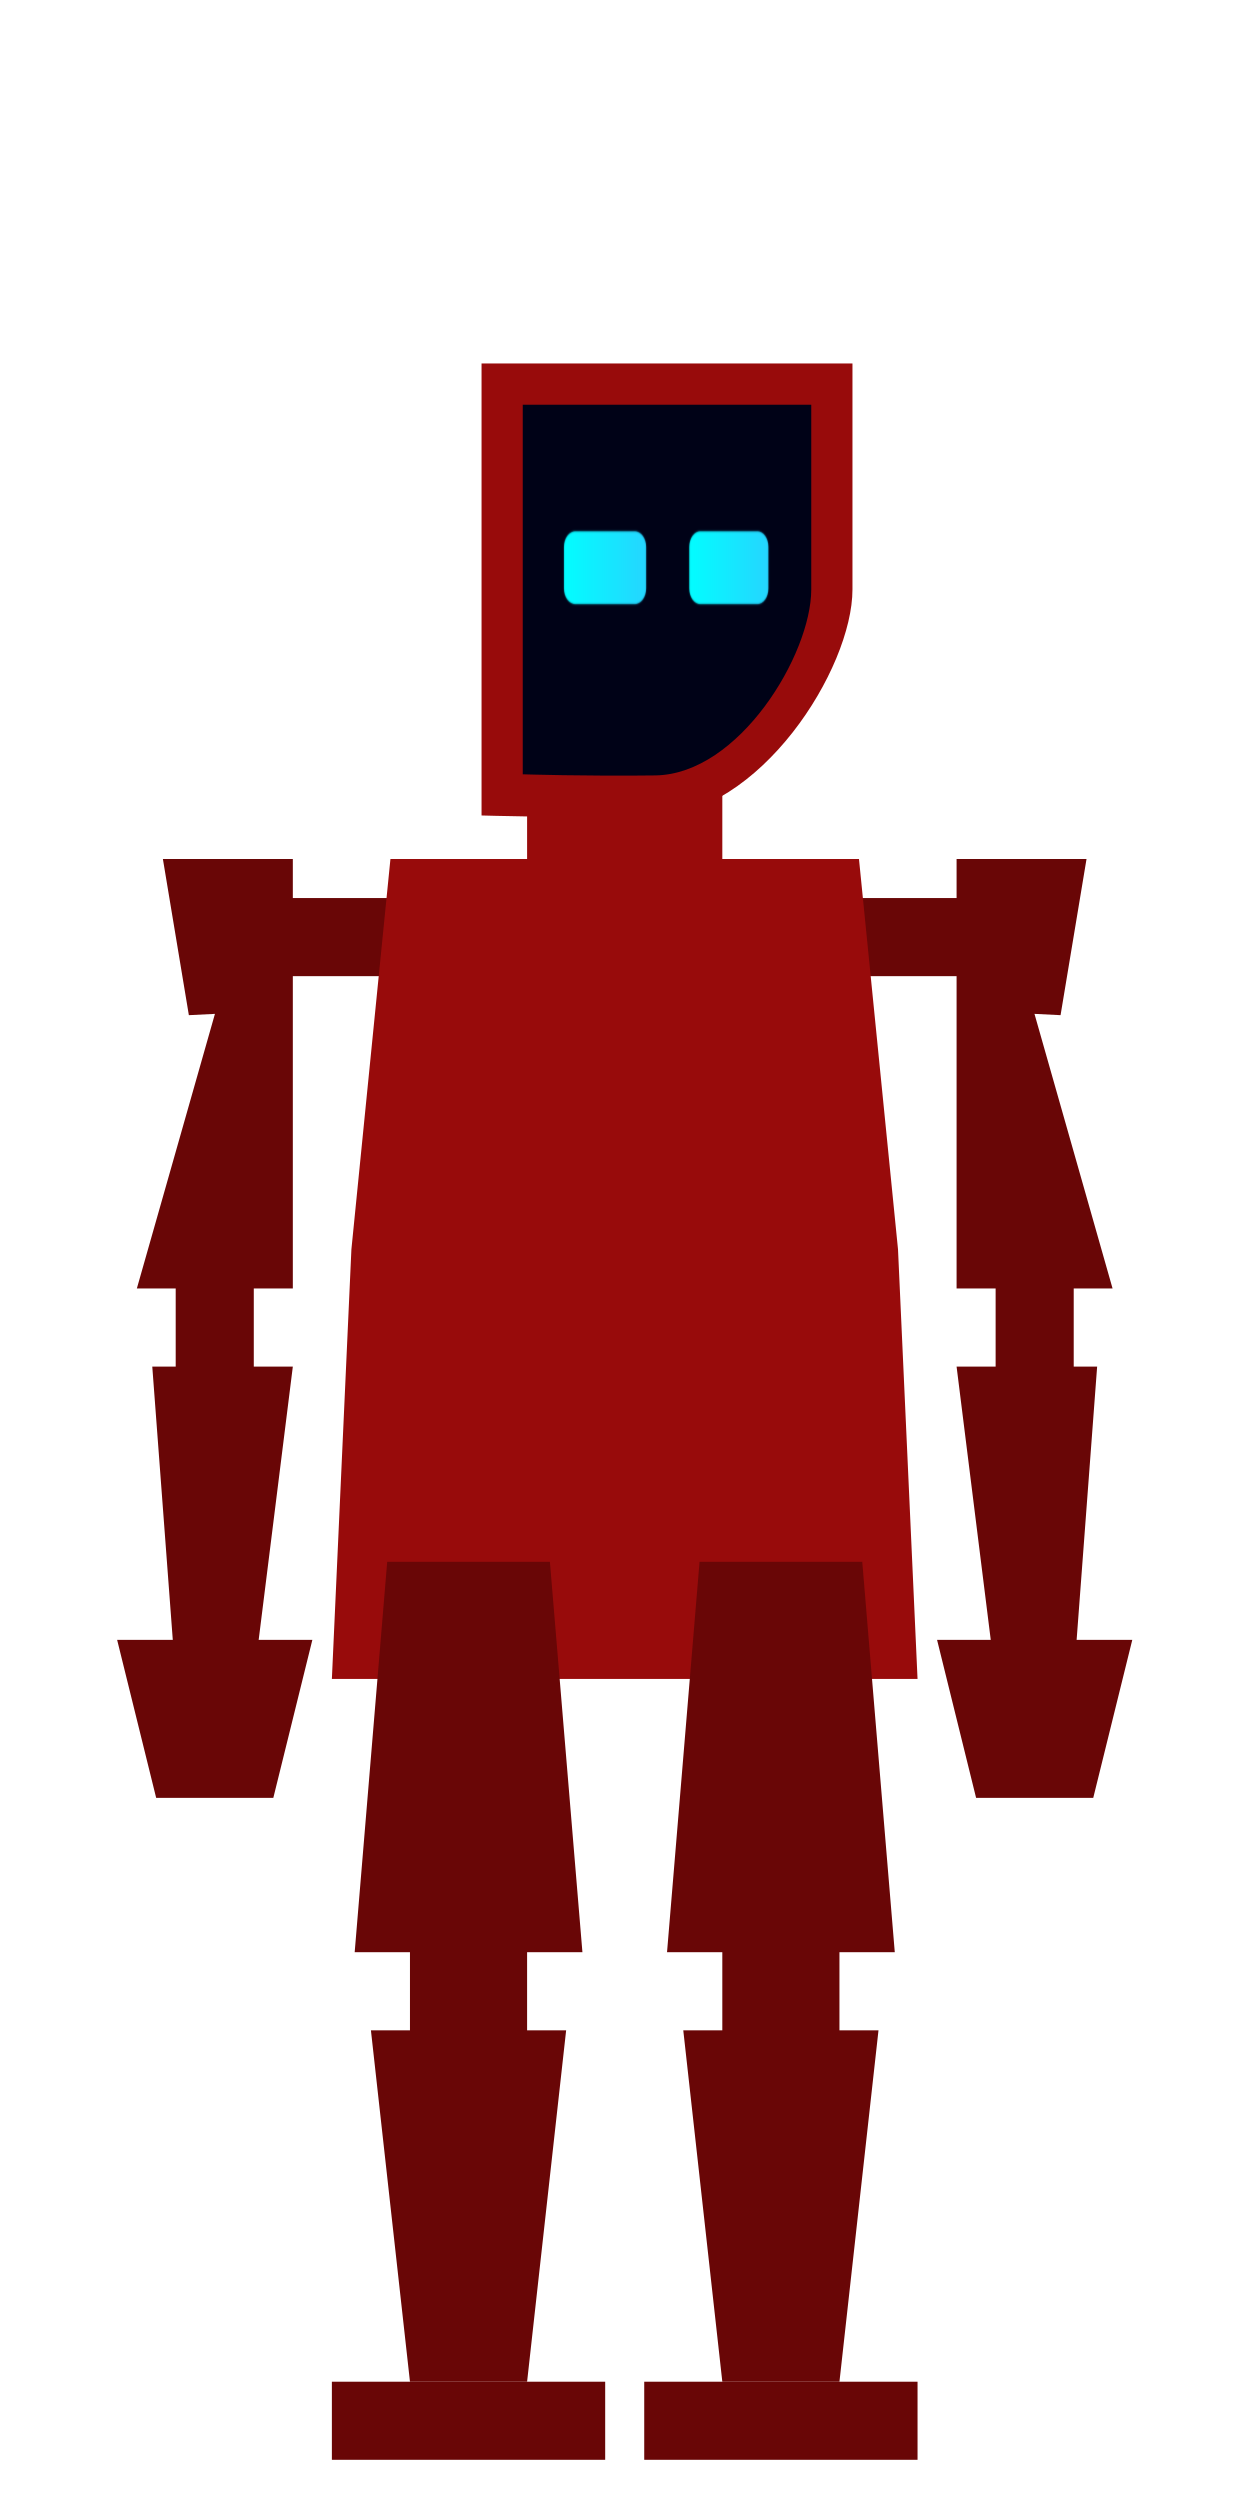
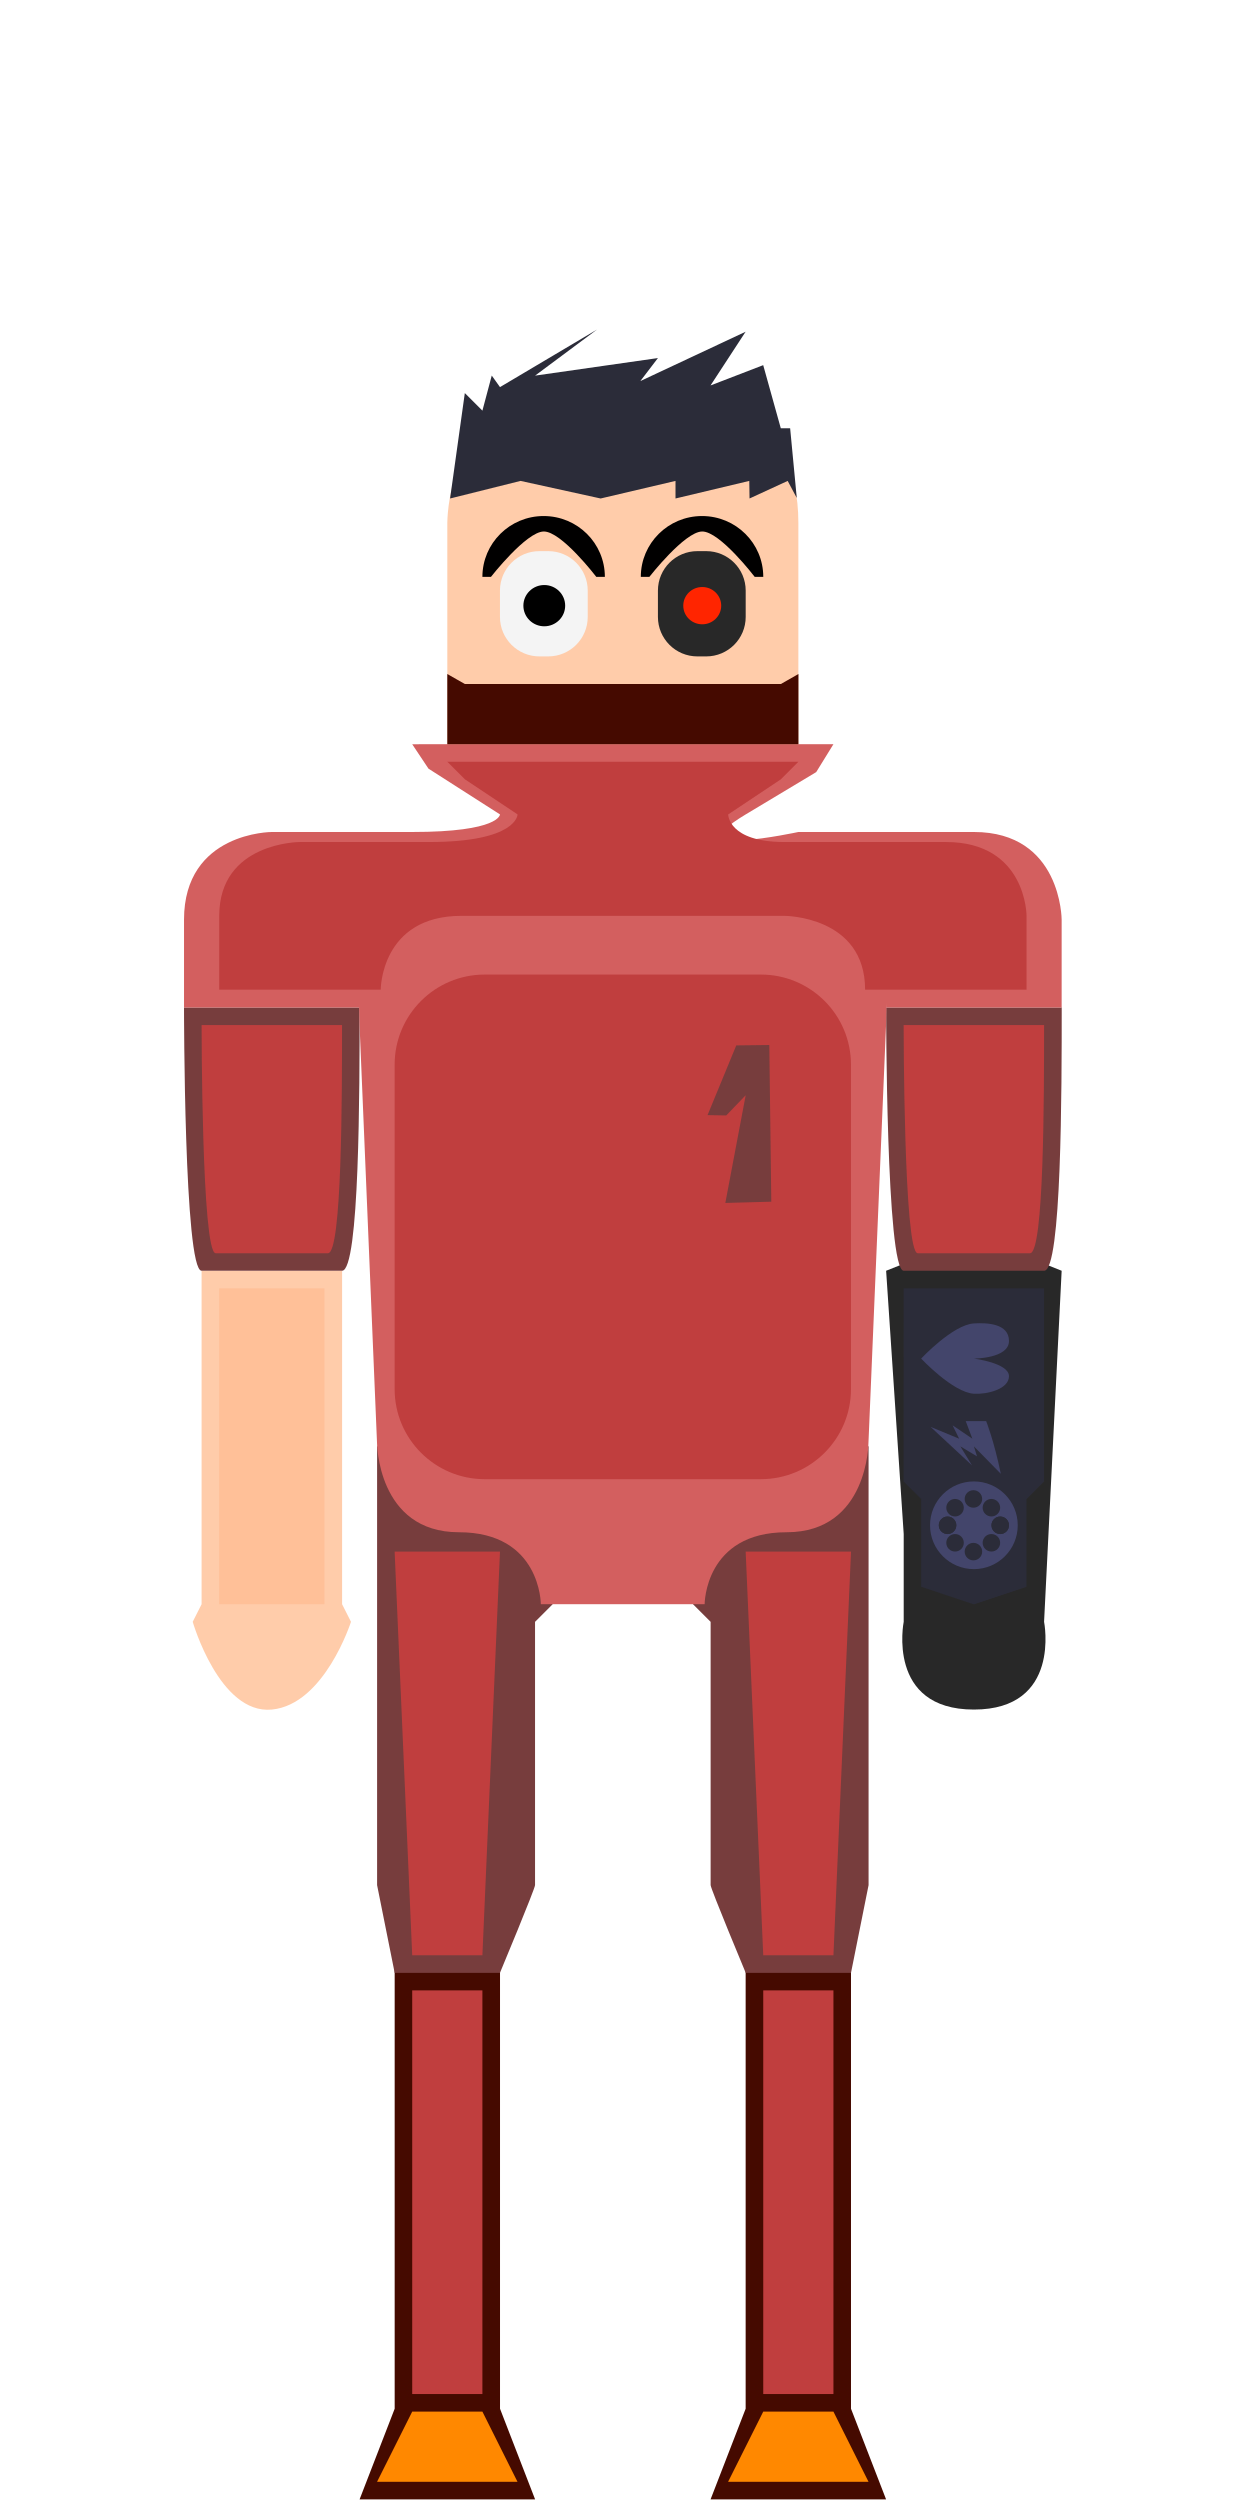
- <svg xmlns="http://www.w3.org/2000/svg" xmlns:xlink="http://www.w3.org/1999/xlink" width="121" height="242" viewBox="0 0 32.015 64.029" version="1.1" id="svg1">
+ <svg xmlns="http://www.w3.org/2000/svg" width="121" height="242" viewBox="0 0 32.015 64.029" version="1.1" id="svg1">
  <defs id="defs1">
-     <linearGradient id="linearGradient2469">
-       <stop style="stop-color:#00ffff;stop-opacity:1;" offset="0" id="stop2469" />
-       <stop style="stop-color:#27d3ff;stop-opacity:1;" offset="1" id="stop2470" />
-     </linearGradient>
-     <filter style="color-interpolation-filters:sRGB" id="filter11" x="-0.028" y="-0.042" width="1.055" height="1.085">
-       <feGaussianBlur stdDeviation="0.029" id="feGaussianBlur11" />
+     <filter style="color-interpolation-filters:sRGB;" id="filter30" x="0" y="0" width="1" height="1">
+       <feColorMatrix values="1 0 0 0 0 0 1 0 0 0 0 0 1 0 0 0 0 0 1000 -500 " id="feColorMatrix30" />
    </filter>
-     <linearGradient xlink:href="#linearGradient2469" id="linearGradient2470" x1="13.726" y1="16.057" x2="16.511" y2="16.057" gradientUnits="userSpaceOnUse" gradientTransform="translate(-0.3059245)" />
-     <linearGradient xlink:href="#linearGradient2469" id="linearGradient2471" gradientUnits="userSpaceOnUse" x1="13.726" y1="16.057" x2="16.511" y2="16.057" gradientTransform="translate(3.067513)" />
-     <filter style="color-interpolation-filters:sRGB" id="filter2471" x="-0.028" y="-0.043" width="1.055" height="1.085">
-       <feGaussianBlur stdDeviation="0.029" id="feGaussianBlur2471" />
-     </filter>
-     <linearGradient xlink:href="#linearGradient2469" id="linearGradient2472" gradientUnits="userSpaceOnUse" gradientTransform="translate(3.067513)" x1="13.726" y1="16.057" x2="16.511" y2="16.057" />
  </defs>
-   <g id="g7" style="display:none">
-     <path style="opacity:1;fill:#980b0b;fill-opacity:1;stroke-width:0.23" d="M 8,43.169 8,55 c 0,0 1.62e-4,5.016 0.753,5 l 4.509,-0.094 c 0.71,-0.015 0.753,-4 0.753,-5 v -8.802 l 1.105,-0.072 0.017,-2.114 -2.541,-0.052 c -0.155,-0.003 -1.575,-0.106 -2.146,-0.159 -0.342,-0.031 -2.449,-0.539 -2.449,-0.539 z" id="path4" />
-     <path style="opacity:1;fill:#980b0b;fill-opacity:1;stroke-width:0.239" d="m 23,43.169 v 11.831 c 0,0 -1.54e-4,4.984 -0.816,5 l -4.806,0.094 c -0.769,0.015 -0.816,-4 -0.816,-5 v -8.802 l -1.442,-0.259 0.017,-2.114 2.956,-0.041 c 0.168,-0.002 1.637,-0.117 2.255,-0.17 0.371,-0.031 2.653,-0.539 2.653,-0.539 z" id="path5" />
-     <path style="opacity:1;fill:#980b0b;fill-opacity:1;stroke-width:0.239" d="m 23,43.169 v 11.831 c 0,0 -1.54e-4,4.984 -0.816,5 l -4.806,0.094 c -0.769,0.015 -0.816,-4 -0.816,-5 v -8.802 l -1.442,-0.259 0.017,-2.114 2.956,-0.041 c 0.168,-0.002 1.637,-0.117 2.255,-0.17 0.371,-0.031 2.653,-0.539 2.653,-0.539 z" id="path2" />
-     <path style="opacity:1;fill:#980b0b;fill-opacity:1;stroke-width:0.239" d="m 30.159,29.696 v 11.831 c 0,0 -1.54e-4,4.984 -0.816,5 l -4.806,0.094 c -0.769,0.015 -0.816,-4 -0.816,-5 v -8.802 l -1.442,-0.259 0.017,-2.114 2.956,-0.041 c 0.168,-0.002 1.637,-0.117 2.255,-0.17 0.371,-0.031 2.653,-0.539 2.653,-0.539 z" id="path6" />
-     <path style="opacity:1;fill:#980b0b;fill-opacity:1;stroke-width:0.239" d="m 0.234,29.696 v 11.831 c 0,0 1.54e-4,4.984 0.816,5 l 4.806,0.094 c 0.769,0.015 0.816,-4 0.816,-5 v -8.802 l 1.442,-0.259 -0.017,-2.114 -2.956,-0.041 c -0.168,-0.002 -1.637,-0.117 -2.255,-0.17 -0.371,-0.031 -2.653,-0.539 -2.653,-0.539 z" id="path7" />
-     <path style="display:inline;opacity:1;fill:#980b0b;fill-opacity:1;stroke:none;stroke-width:0.676;stroke-opacity:1" d="m 13,26.869 -5,0.582 c 0,0 -8.079,1.779 -4.514,4.462 l 4.515,3.397 v 7.859 c 0,1 15,1 15,0 V 35.31 l 4.514,-2.62 c 4.531,-2.63 -2.585,-4.705 -4.748,-5.146 -2.163,-0.44 -4.756,-0.676 -4.756,-0.676 z" id="path3" />
-     <path style="opacity:1;fill:#980b0b;fill-opacity:1;stroke-width:0.265" d="M 13.999,43.882 14,59 c 0,0 0,1 -1,1 H 9 c 0,0 -1,0 -1,-1 v -1 l 3e-7,-14.831 c 0,0 3.292,0.633 2.954,0.611 -0.248,-0.016 3.045,0.102 3.045,0.102 z" id="path8" />
-     <path style="opacity:1;fill:#980b0b;fill-opacity:1;stroke-width:0.265" d="M 17.001,43.882 17,59 c 0,0 0,1 1,1 h 4 c 0,0 1,0 1,-1 v -1 -14.831 c 0,0 -3.292,0.633 -2.954,0.611 0.248,-0.016 -3.045,0.102 -3.045,0.102 z" id="path9" />
-     <path id="path2471" style="opacity:1;fill:#000217;fill-opacity:1;stroke-width:0.524" d="m -9.216,14.005 h 7 l 1e-6,2e-6 c 0,0 0,2.036 0,4.484 0,1.575 -1.75,4.484 -3.784,4.511 -1.654,0.022 -3.216,-0.027 -3.216,-0.027 l -2e-6,-5e-6 v -8.967 z" />
-     <rect style="opacity:1;fill:url(#linearGradient2472);fill-opacity:1;stroke:none;stroke-width:0.265;filter:url(#filter11)" id="rect2471" width="2.489" height="1.621" x="16.942" y="15.247" ry="0.347" transform="matrix(0.7714393,0,0,1.090872,-20.02937,7.600057)" />
-     <path id="path10" style="display:none;opacity:1;fill:#980b0b;stroke-width:1.038" d="m 25,26 v 4 1 h -3 v 7.938 c 0,3.062 0,4.062 -7,4.062 -6,0 -6,-1 -6,-4.062 l -10e-7,-7.938 H 6 l -9e-7,-5 C 6,24 6.876,24 11,24 h -1" />
-     <g id="g2483" style="display:inline" transform="matrix(1,0,0,1.105263,-0.4999995,-7.73684)">
-       <path style="display:inline;opacity:1;fill:#980b0b;fill-opacity:1;stroke:none;stroke-width:0.265" d="m 23.5,26 h 5 v 19 h -4 l 1,-15 h -2 z" id="path2476" transform="matrix(-1,0,0,1,30,-4.5238097e-8)" />
+   <g id="layer2" transform="matrix(1.69902,0,0,1.69902,-11.0199,-14.65456)">
+     <g id="g54">
+       <g id="g29" style="display:inline" transform="matrix(-1,0,0,1,38.36458,-6.614583)">
+         <path style="display:inline;fill:#450a00;fill-opacity:1;stroke-width:0.269" d="m 25.929,44.715 10e-7,6.835 0.529,1.367 c 0,0 -1.093,0 -1.323,0 -0.23,0 -1.323,0 -1.323,0 l 0.529,-1.367 v -6.835 z" id="path28" />
+         <path style="display:inline;fill:#773d3d;fill-opacity:1;stroke-width:0.265" d="m 26.194,37.042 v 6.615 c 0,0 -0.265,1.323 -0.265,1.323 h -1.587 c 0,0 -0.529,-1.269 -0.529,-1.323 v -3.969 l -0.265,-0.265 v -2.381 z" id="path29" />
+       </g>
+       <g id="g28" style="display:inline" transform="translate(-6.614584,-6.614585)">
+         <path style="display:inline;fill:#450a00;fill-opacity:1;stroke-width:0.269" d="m 25.929,44.715 10e-7,6.835 0.529,1.367 h -2.646 l 0.529,-1.367 v -6.835 z" id="path24" />
+         <path style="display:inline;fill:#773d3d;fill-opacity:1;stroke-width:0.265" d="m 26.194,37.042 v 6.615 c 0,0 -0.265,1.323 -0.265,1.323 h -1.587 c 0,0 -0.529,-1.269 -0.529,-1.323 v -3.969 l -0.265,-0.265 v -2.381 z" id="path25" />
+       </g>
+       <g id="g27" style="display:inline">
+         <path style="display:inline;fill:#282828;fill-opacity:1;stroke-width:0.265" d="m 19.844,27.781 0.265,3.969 v 1.323 c 0,0 -0.265,1.323 1.058,1.323 1.323,0 1.058,-1.323 1.058,-1.323 l 0.265,-5.292 -1.323,-0.529 z" id="path20" />
+         <path style="display:inline;fill:#773d3d;fill-opacity:1;stroke-width:0.324" d="m 19.844,23.812 c 0,0 0,3.969 0.265,3.969 0,0 1.411,0 2.117,0 0.265,0 0.265,-2.758 0.265,-3.969 z" id="path18" />
+       </g>
+       <g id="g26">
+         <path style="display:inline;fill:#ffccaa;fill-opacity:1;stroke-width:0.265" d="m 9.525,27.781 v 5.027 l -0.134,0.265 c 0,0 0.403,1.399 1.193,1.323 0.794,-0.076 1.193,-1.323 1.193,-1.323 l -0.134,-0.265 V 27.781 Z" id="path21" />
+         <path style="display:inline;fill:#773d3d;fill-opacity:1;stroke-width:0.324" d="m 9.26,23.812 c 0,0 0,3.969 0.265,3.969 0,0 1.411,0 2.117,0 0.265,0 0.265,-2.758 0.265,-3.969 z" id="path19" />
+       </g>
+       <path style="fill:#d35f5f;fill-opacity:1;stroke-width:0.259" d="m 11.906,24.077 c -0.067,-1.589 0.265,-1.852 1.499,-1.852 h 4.939 c 1.235,0 1.555,0.529 1.499,1.852 l -0.265,6.289 c 0,0 0,1.357 -1.235,1.357 -1.235,0 -1.235,1.085 -1.235,1.085 h -2.469 c 0,0 0,-1.085 -1.235,-1.085 -1.235,0 -1.235,-1.357 -1.235,-1.357 z" id="path17" />
+       <path style="fill:#ffccaa;fill-opacity:1;stroke-width:0.299" d="m 13.229,20.108 v -3.601 c 0,0 0,-1.69 1.323,-1.69 h 2.646 c 0,0 1.323,0 1.323,1.69 v 3.601 z" id="path16" />
+       <path style="fill:#d35f5f;fill-opacity:1;stroke-width:0.265" d="m 12.7,19.844 0.245,0.368 1.078,0.69 c 0,0 -1e-6,0.265 -1.323,0.265 h -2.117 c 0,0 -1.323,0 -1.323,1.323 v 1.323 H 11.906 c 0,0 0,-1.323 1.323,-1.323 h 5.292 c 0,0 1.323,0 1.323,1.323 0,1.323 0,0 0,0 h 2.646 v -1.323 c 0,0 0,-1.323 -1.323,-1.323 h -2.646 c 0,0 -1.928,0.416 -0.794,-0.265 l 1.063,-0.638 0.26,-0.421 z" id="path15" />
    </g>
-   </g>
-   <g id="layer1" style="display:inline">
-     <g id="g2475" transform="matrix(1,0,0,1.105263,1,-6.73684)">
-       <g id="g2487" transform="matrix(-1,0,0,1,28.5,3.7096834e-7)">
-         <rect style="display:inline;opacity:1;fill:#690606;fill-opacity:1;stroke:none;stroke-width:0.362" id="rect2486" width="2" height="3.619" x="-4" y="35.048" transform="scale(-1,1)" />
-         <path style="display:inline;opacity:1;fill:#690606;fill-opacity:1;stroke:none;stroke-width:0.346" d="m 1.4,37.762 0.6,7.232 2,0.006 1,-7.238 z" id="path2486" />
-         <path style="display:inline;opacity:1;fill:#690606;fill-opacity:1;stroke:none;stroke-width:0.21" d="m 1.5,47.757 -1,-3.662 h 5 l -1,3.662 z" id="path2488" />
-         <rect style="display:inline;opacity:1;fill:#690606;fill-opacity:1;stroke:none;stroke-width:0.443" id="rect2487" width="6" height="1.81" x="-8.5" y="26.905" transform="scale(-1,1)" />
-         <path style="display:inline;opacity:1;fill:#690606;fill-opacity:1;stroke:none;stroke-width:0.216" d="M 1.672,26 H 5 V 35.952 H 1.005 l 2,-6.363 -0.668,0.03 z" id="path2487" />
+     <g id="g56">
+       <path style="fill:#c03e3e;fill-opacity:1;stroke-width:0.233" d="m 13.229,20.108 0.265,0.265 0.794,0.529 c 0,0 0,0.416 -1.333,0.416 h -1.947 c 0,0 -1.217,0 -1.217,1.113 v 1.113 h 2.434 c 0,0 0,-1.113 1.217,-1.113 h 4.868 c 0,0 1.217,0 1.217,1.113 0,1.113 0,0 0,0 h 2.434 v -1.113 c 0,0 0,-1.113 -1.217,-1.113 h -2.434 c -0.847,0 -0.847,-0.416 -0.847,-0.416 l 0.794,-0.529 0.265,-0.265 z" id="path67" />
+       <g id="g67">
+         <rect style="fill:#c03e3e;fill-opacity:1;stroke-width:0.324" id="rect69" width="6.879" height="7.607" x="12.435" y="23.316" ry="1.358" />
+         <path d="m 17.42,26.759 0.307,-1.624 -0.293,0.305 -0.282,-0.005 0.433,-1.051 0.498,-0.006 0.03,2.362 z" id="text66" style="font-size:2.454px;font-family:'Adwaita Mono';-inkscape-font-specification:'Adwaita Mono, Normal';fill:#773d3d;fill-opacity:1;stroke-width:0.269" aria-label="1" />
      </g>
-       <g id="g2491" transform="translate(1.499999)">
-         <rect style="display:inline;opacity:1;fill:#690606;fill-opacity:1;stroke:none;stroke-width:0.362" id="rect2488" width="2" height="3.619" x="-4" y="35.048" transform="scale(-1,1)" />
-         <path style="display:inline;opacity:1;fill:#690606;fill-opacity:1;stroke:none;stroke-width:0.346" d="m 1.4,37.762 0.6,7.232 2,0.006 1,-7.238 z" id="path2489" />
-         <path style="display:inline;opacity:1;fill:#690606;fill-opacity:1;stroke:none;stroke-width:0.21" d="m 1.5,47.757 -1,-3.662 h 5 l -1,3.662 z" id="path2490" />
-         <rect style="display:inline;opacity:1;fill:#690606;fill-opacity:1;stroke:none;stroke-width:0.443" id="rect2490" width="6" height="1.81" x="-8.5" y="26.905" transform="scale(-1,1)" />
-         <path style="display:inline;opacity:1;fill:#690606;fill-opacity:1;stroke:none;stroke-width:0.216" d="M 1.672,26 H 5 V 35.952 H 1.005 l 2,-6.363 -0.668,0.03 z" id="path2491" />
+       <g id="g57" transform="translate(4.0365327e-8,1.965476)">
+         <g id="g58" transform="translate(0,-0.113393)">
+           <g id="g63">
+             <rect style="fill:#282828;fill-opacity:1;stroke-width:0.418" id="rect56" width="1.323" height="1.587" x="16.404" y="15.081" ry="0.595" />
+             <ellipse style="fill:#ff2500;fill-opacity:1;stroke-width:0.612" id="path63" cx="17.072" cy="15.903" rx="0.286" ry="0.281" />
+             <path id="path66" style="fill:#010000;stroke-width:0.368" d="m 16.146,15.469 c 0,-0.506 0.413,-0.917 0.923,-0.917 0.51,0 0.923,0.41 0.923,0.917 h -0.129 c 0,0 -0.527,-0.69 -0.794,-0.684 -0.265,0.006 -0.794,0.684 -0.794,0.684 z" />
+           </g>
+           <g id="g64" transform="translate(-2.381251)">
+             <rect style="fill:#f4f4f4;fill-opacity:1;stroke-width:0.418" id="rect64" width="1.323" height="1.587" x="16.404" y="15.081" ry="0.595" />
+             <ellipse style="fill:#000000;fill-opacity:1;stroke-width:0.675" id="ellipse64" cx="17.072" cy="15.903" rx="0.315" ry="0.311" />
+             <path id="path65" style="fill:#010000;stroke-width:0.368" d="m 13.758,15.469 c 0,-0.506 0.413,-0.917 0.923,-0.917 0.51,0 0.923,0.41 0.923,0.917 h -0.129 c 0,0 -0.527,-0.69 -0.794,-0.684 -0.265,0.006 -0.794,0.684 -0.794,0.684 z" transform="translate(2.381251)" />
+           </g>
+         </g>
+         <path id="rect5" style="fill:#450a00;stroke-width:0.2" d="m 13.494,16.971 h 4.763 l 0.265,-0.151 v 1.058 h -0.265 -4.763 -0.265 V 16.82 Z" />
+         <path style="fill:#2b2c39;fill-opacity:1;stroke-width:0.265" d="m 13.271,14.174 1.062,-0.265 1.207,0.265 1.129,-0.265 v 0.265 l 1.112,-0.265 0.004,0.265 0.575,-0.265 0.137,0.257 -0.1,-1.051 H 18.256 l -0.265,-0.951 -0.794,0.306 0.529,-0.81 -1.587,0.744 0.265,-0.347 -1.852,0.265 0.934,-0.695 -1.463,0.868 -0.124,-0.174 -0.141,0.529 -0.265,-0.265 z" id="path30" />
      </g>
-     </g>
-     <g id="g2474" transform="translate(1,-2.000001)">
-       <rect style="opacity:1;fill:#980b0b;fill-opacity:1;stroke:none;stroke-width:0.592" id="rect2473" width="5" height="4" x="12.5" y="21" ry="5.7136012e-06" />
-       <path style="opacity:1;fill:#980b0b;fill-opacity:1;stroke:none;stroke-width:0.286" d="M 9.5,24 21.5,24 22.5,34 23,45 H 8 L 8.5,34 Z" id="path2474" transform="translate(-0.5000002)" />
-     </g>
-     <g id="g2473" transform="matrix(1.055556,0,0,1.055556,-0.333333,-3.357445)">
-       <path id="rect10" style="opacity:1;fill:#980b0b;stroke-width:0.657" d="m 12,12 h 9 l 2e-6,3e-6 c 0,0 0,2.49 0,5.483 C 21,19.41 18.75,22.967 16.135,23 14.009,23.027 12,22.967 12,22.967 l -2e-6,-6e-6 V 12 Z" />
-       <g id="g2471">
-         <path id="path11" style="opacity:1;fill:#000217;fill-opacity:1;stroke-width:0.524" d="m 13,13 h 7 l 1e-6,2e-6 c 0,0 0,2.036 0,4.484 0,1.575 -1.75,4.484 -3.784,4.511 -1.654,0.022 -3.216,-0.027 -3.216,-0.027 l -2e-6,-5e-6 V 13 Z" />
-         <rect style="opacity:1;fill:url(#linearGradient2470);stroke:none;stroke-width:0.265;filter:url(#filter2471)" id="rect11" width="2.489" height="1.621" x="13.568" y="15.247" ry="0.347" transform="matrix(0.8011924,0,0,1.090872,3.12929,-0.5618047)" />
-         <rect style="opacity:1;fill:url(#linearGradient2471);fill-opacity:1;stroke:none;stroke-width:0.265;filter:url(#filter11)" id="rect2470" width="2.489" height="1.621" x="16.942" y="15.247" ry="0.347" transform="matrix(0.7714393,0,0,1.090872,3.970628,-0.5618027)" />
+       <g id="g72">
+         <g id="g75" transform="translate(5.291666)">
+           <path id="path74" style="fill:#ff8800;fill-opacity:1;stroke-width:0.265" d="m 12.7,44.979 h 1.058 l 0.529,1.058 h -2.117 z" />
+           <rect style="fill:#c03e3e;fill-opacity:1;stroke-width:0.265" id="rect75" width="1.058" height="6.085" x="12.7" y="38.629" />
+           <path id="path75" style="fill:#c03e3e;fill-opacity:1;stroke-width:0.265" d="m 12.435,32.015 1.588,2e-6 -0.265,6.085 h -1.058 z" />
+         </g>
+         <g id="g73">
+           <path id="rect72" style="fill:#ff8800;fill-opacity:1;stroke-width:0.265" d="m 12.7,44.979 h 1.058 l 0.529,1.058 h -2.117 z" />
+           <rect style="fill:#c03e3e;fill-opacity:1;stroke-width:0.265" id="rect73" width="1.058" height="6.085" x="12.7" y="38.629" />
+           <path id="rect74" style="fill:#c03e3e;fill-opacity:1;stroke-width:0.265" d="m 12.435,32.015 1.588,2e-6 -0.265,6.085 h -1.058 z" />
+         </g>
      </g>
-     </g>
-     <g id="g2477" transform="translate(0.5000002,-2.5)">
-       <g id="g2479">
-         <path style="display:inline;opacity:1;fill:#690606;fill-opacity:1;stroke:none;stroke-width:0.285" d="m 9.417,42.5 -0.833,10 h 5.833 l -0.833,-10 z" id="path2480" transform="translate(8)" />
-         <path style="display:inline;opacity:1;fill:#690606;fill-opacity:1;stroke:none;stroke-width:0.153" d="m 18,55.5 v -4 h 3 v 4 z" id="path2481" />
-         <path style="display:inline;opacity:1;fill:#690606;fill-opacity:1;stroke:none;stroke-width:0.296" d="m 9,54.5 1,9 H 13 l 1,-9 z" id="path2482" transform="translate(8)" />
-         <rect style="opacity:1;fill:#690606;fill-opacity:1;stroke:none;stroke-width:0.341" id="rect2479" width="7" height="2" x="16" y="63.5" ry="0" rx="0" />
-       </g>
-       <g id="g2482" transform="translate(8)">
-         <path style="display:inline;opacity:1;fill:#690606;fill-opacity:1;stroke:none;stroke-width:0.285" d="m 9.417,42.5 -0.833,10 h 5.833 l -0.833,-10 z" id="path2477" transform="translate(-8)" />
-         <path style="display:inline;opacity:1;fill:#690606;fill-opacity:1;stroke:none;stroke-width:0.153" d="m 2,55.5 v -4 H 5 v 4 z" id="path2478" />
-         <path style="display:inline;opacity:1;fill:#690606;fill-opacity:1;stroke:none;stroke-width:0.296" d="m 9,54.5 1,9 H 13 l 1,-9 z" id="path2479" transform="translate(-8)" />
-         <rect style="opacity:1;fill:#690606;fill-opacity:1;stroke:none;stroke-width:0.341" id="rect2482" width="7" height="2" x="-1.4418548e-07" y="63.5" ry="0" rx="0" />
+       <g id="g2">
+         <g id="g3">
+           <rect style="fill:#ffc098;fill-opacity:1;stroke-width:0.292" id="rect1" width="1.587" height="4.762" x="9.79" y="28.046" ry="1.849041e-07" />
+           <path style="display:inline;fill:#c03e3e;fill-opacity:1;stroke-width:0.27" d="m 9.525,24.077 c 0,0 0,3.44 0.212,3.44 0,0 1.129,0 1.693,0 0.212,0 0.212,-2.39 0.212,-3.44 z" id="path3" />
+         </g>
+         <g id="g5">
+           <path style="display:inline;fill:#c03e3e;fill-opacity:1;stroke-width:0.27" d="m 20.108,24.077 c 0,0 0,3.44 0.212,3.44 0,0 1.129,0 1.693,0 0.212,0 0.212,-2.39 0.212,-3.44 z" id="path4" />
+           <g id="g6">
+             <path id="rect6" style="fill:#2b2c39;fill-opacity:1;stroke-width:0.242" d="m 20.108,28.046 h 2.117 2e-6 v 2.988 -0.077 l -0.265,0.265 v 1.323 l -0.794,0.265 -0.794,-0.265 v -1.323 l -0.265,-0.265 z" />
+             <path style="fill:#43456b;fill-opacity:1;stroke-width:0.265" d="m 20.373,29.104 c 0,0 0.476,-0.509 0.794,-0.529 0.197,-0.012 0.529,0 0.529,0.265 0,0.265 -0.529,0.265 -0.529,0.265 0,0 0.529,0.067 0.529,0.265 0,0.197 -0.332,0.277 -0.529,0.265 -0.317,-0.02 -0.794,-0.529 -0.794,-0.529 z" id="path7" />
+             <path style="fill:#43456b;fill-opacity:1;stroke-width:0.265" d="m 21.573,30.842 c -0.103,-0.5 -0.221,-0.794 -0.221,-0.794 l -0.308,10e-7 0.1,0.265 -0.298,-0.202 0.099,0.202 -0.43,-0.178 0.623,0.579 -0.175,-0.286 0.251,0.151 -0.047,-0.151 z" id="path11" />
+           </g>
+           <g id="g12">
+             <ellipse style="fill:#43456b;fill-opacity:1;stroke-width:0.19" id="path12" cx="21.167" cy="31.618" rx="0.661" ry="0.661" />
+             <g id="g30">
+               <circle style="fill:#2b2c39;fill-opacity:1;stroke-width:0.265" id="path22" cx="21.16" cy="31.221" r="0.132" />
+               <circle style="fill:#2b2c39;fill-opacity:1;stroke-width:0.265" id="circle22" cx="21.431" cy="31.353" r="0.132" />
+               <circle style="fill:#2b2c39;fill-opacity:1;stroke-width:0.265" id="circle23" cx="21.564" cy="31.618" r="0.132" />
+               <circle style="fill:#2b2c39;fill-opacity:1;stroke-width:0.265" id="circle24" cx="20.883" cy="31.353" r="0.132" />
+               <circle style="fill:#2b2c39;fill-opacity:1;stroke-width:0.265" id="circle25" cx="20.77" cy="31.618" r="0.132" />
+               <circle style="fill:#2b2c39;fill-opacity:1;stroke-width:0.265" id="circle26" cx="21.16" cy="-32.015" r="0.132" transform="scale(1,-1)" />
+               <circle style="fill:#2b2c39;fill-opacity:1;stroke-width:0.265" id="circle27" cx="21.431" cy="-31.882" r="0.132" transform="scale(1,-1)" />
+               <circle style="fill:#2b2c39;fill-opacity:1;stroke-width:0.265" id="circle28" cx="21.564" cy="-31.618" r="0.132" transform="scale(1,-1)" />
+               <circle style="fill:#2b2c39;fill-opacity:1;stroke-width:0.265" id="circle29" cx="20.883" cy="-31.882" r="0.132" transform="scale(1,-1)" />
+               <circle style="fill:#2b2c39;fill-opacity:1;stroke-width:0.265" id="circle30" cx="20.77" cy="-31.618" r="0.132" transform="scale(1,-1)" />
+             </g>
+           </g>
+         </g>
      </g>
    </g>
  </g>
+   <rect style="fill:#000000;fill-opacity:1;stroke-width:0.183" id="rect50" width="4.63" height="6.085" x="-7.474" y="9.735" ry="2.271" />
+   <rect style="fill:#ffccaa;fill-opacity:1;stroke-width:0.265" id="rect51" width="4.498" height="5.887" x="-13.155" y="9.693" ry="2.249" />
+   <rect style="fill:#d35f5f;fill-opacity:1;stroke-width:0.265" id="rect52" width="4.498" height="5.887" x="-13.229" y="16.9" ry="2.249" />
+   <rect style="fill:#ff8800;fill-opacity:1;stroke-width:0.265" id="rect53" width="4.498" height="5.887" x="-7.541" y="17.198" ry="2.249" />
+   <rect style="fill:#450a00;fill-opacity:1;stroke-width:0.265" id="rect54" width="4.498" height="5.887" x="-13.229" y="2.58" ry="2.249" />
+   <rect style="fill:#f4f4f4;fill-opacity:1;stroke-width:0.183" id="rect63" width="4.63" height="6.085" x="-7.374" y="2.26" ry="2.271" />
+   <rect style="fill:#282828;fill-opacity:1;stroke-width:0.183" id="rect66" width="4.63" height="6.085" x="-13.361" y="24.573" ry="2.271" />
+   <rect style="fill:#773d3d;fill-opacity:1;stroke-width:0.265" id="rect67" width="4.498" height="5.887" x="-7.307" y="24.635" ry="2.249" />
+   <rect style="fill:#c03e3e;fill-opacity:1;stroke-width:0.265" id="rect68" width="4.498" height="5.887" x="32.908" y="20.803" ry="2.249" />
+   <rect style="fill:#c03e3e;fill-opacity:1;stroke-width:0.265" id="rect70" width="4.498" height="5.887" x="32.908" y="20.803" ry="2.249" />
+   <rect style="fill:#c03e3e;fill-opacity:1;stroke-width:0.265" id="rect71" width="4.498" height="5.887" x="32.908" y="20.803" ry="2.249" />
+   <rect style="fill:#ffc098;fill-opacity:1;stroke-width:0.265" id="rect2" width="4.498" height="5.887" x="33.073" y="7.64" ry="2.249" />
+   <rect style="fill:#2b2c39;fill-opacity:1;stroke-width:0.183" id="rect7" width="4.63" height="6.085" x="39.026" y="7.541" ry="2.271" />
+   <rect style="fill:#43456b;fill-opacity:1;stroke-width:0.183" id="rect8" width="4.63" height="6.085" x="39.026" y="0.926" ry="2.271" />
</svg>
